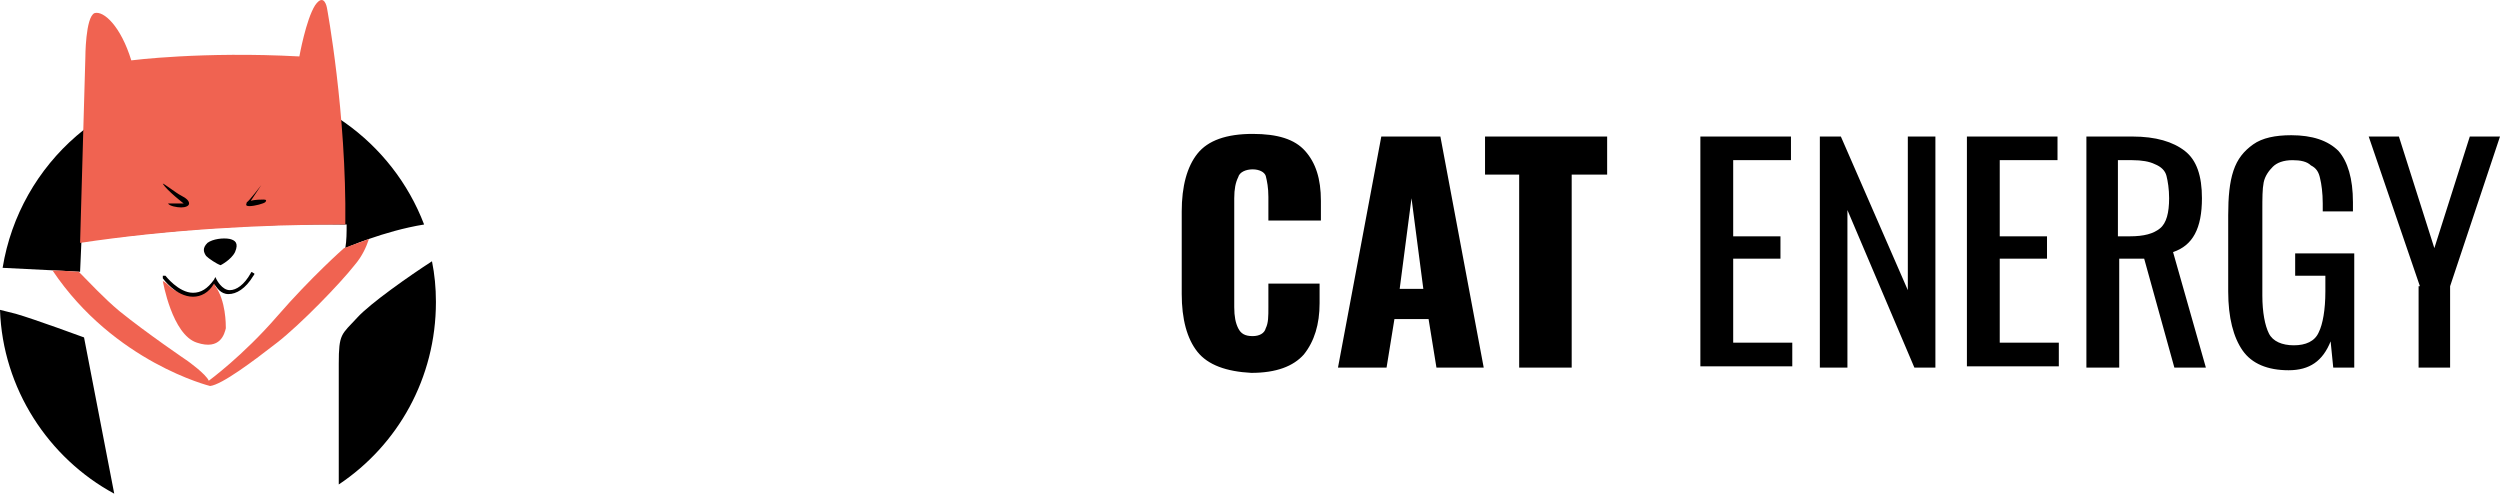
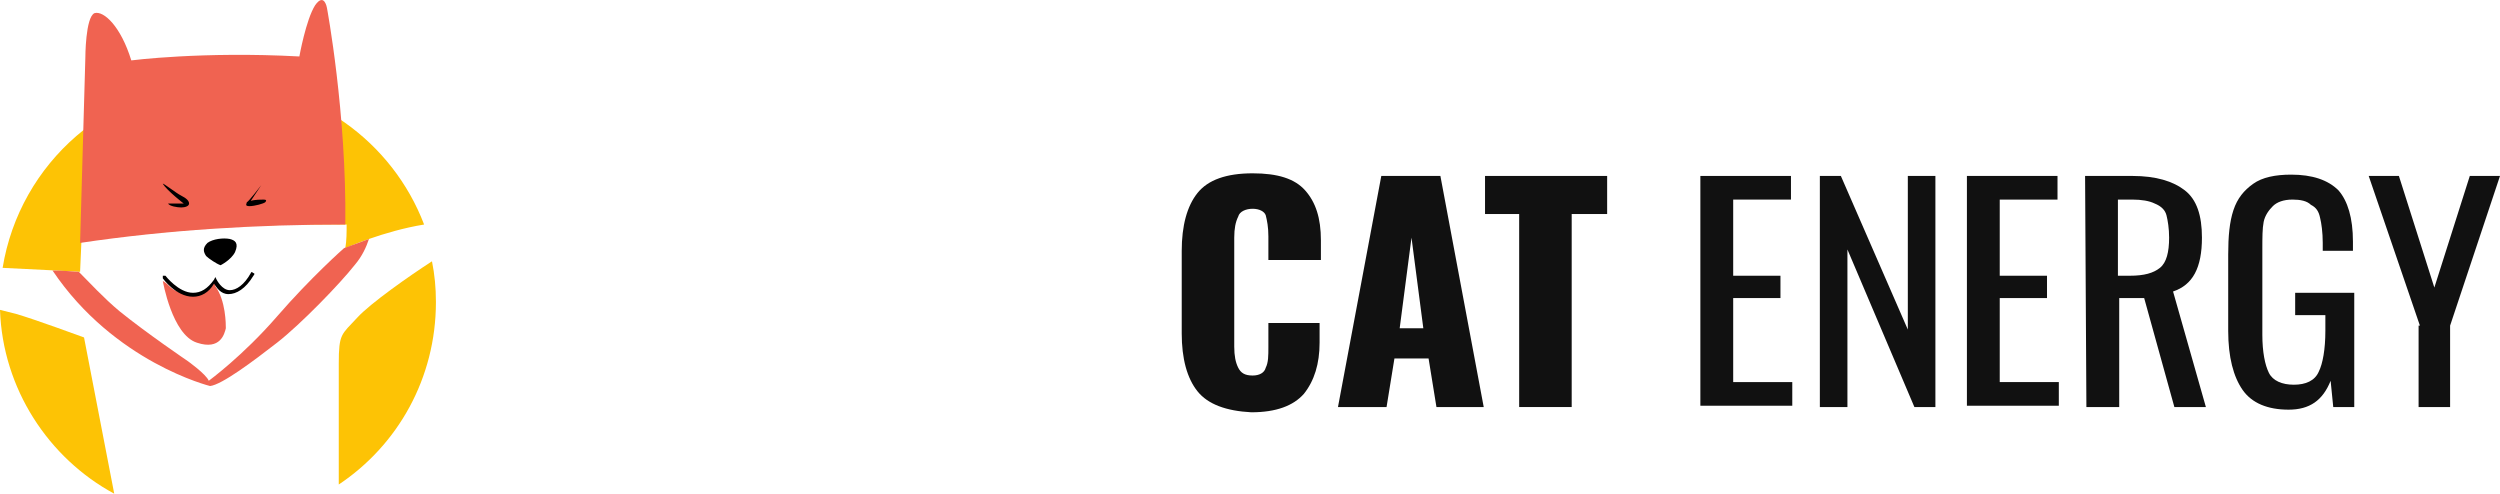
- <svg xmlns="http://www.w3.org/2000/svg" id="Layer_2" viewBox="0 0.002 190.4 37.598">
-   <style>
-         .st0{fill:#000}.st1{fill:#f06351}
-     </style>
-   <path d="M6.1 20.7l.1-2.3c6.7-.9 13.4-1.4 20.2-1.3 0 .6 0 1.2-.1 1.8 0 0 2.9-1.3 6-1.8-2.4-6.3-8.5-10.8-15.6-10.8C8.4 6.3 1.5 12.4.2 20.4c2.2.1 5.9.3 5.9.3zM27.2 24.2c-1.2 1.3-1.4 1.2-1.4 3.5v9.2c4.5-3 7.4-8.1 7.4-13.9 0-1.1-.1-2.1-.3-3.1-1.7 1.1-4.7 3.2-5.7 4.3zM6.4 25.7s-3.8-1.4-5.2-1.8L0 23.6c.2 6 3.7 11.3 8.7 14L6.4 25.7z" class="st0" />
-   <path d="M26.3 17.1C26.4 8.6 24.9.6 24.9.6s-.2-1.2-.9-.2c-.7 1.1-1.2 3.9-1.2 3.9-7.4-.4-12.8.3-12.8.3C9.2 2 7.9.8 7.2 1c-.7.3-.7 3.4-.7 3.4l-.4 14.1c6.7-1 13.5-1.4 20.2-1.4z" class="st1" />
-   <path d="M12.4 14c0-.1 1 .7 1.4.9.4.2.6.4.6.6 0 .2-.3.3-.6.3s-.9-.1-1-.3H14c.1.1-1.3-1-1.6-1.5zM19.9 14.1s-1 1.3-1.1 1.3c0 .1-.2.3.2.3s1.1-.2 1.2-.3c.1-.1.1-.2-.1-.2s-.7 0-1 .1l.8-1.2s.1-.1 0 0zM16.8 20.2s.8-.4 1.1-1c.3-.7 0-.9-.4-1-.5-.1-1.3 0-1.7.3-.4.4-.3.7-.1 1 .2.2.8.6 1.1.7z" />
-   <path d="M16.3 21.5s-.2.4-.5.6c-.2.2-.6.4-1 .4-.6 0-1.1-.2-1.5-.4-.2-.1-.4-.3-.5-.4-.2-.2-.4-.3-.4-.3s.7 4.1 2.6 4.7c1.8.6 2.1-.7 2.2-1.1 0-.3 0-2.1-.8-3.2.1-.4 0-.2-.1-.3z" class="st1" />
-   <path d="M14.7 22.6c-1.3 0-2.3-1.4-2.3-1.4V21h.2s1 1.3 2.1 1.3c.6 0 1.1-.3 1.6-1l.1-.2.1.2s.4.8 1 .8c.5 0 1.1-.4 1.6-1.3 0-.1.1-.1.2 0 .1 0 .1.1 0 .2-.6 1-1.3 1.4-1.9 1.4-.6 0-.9-.5-1.1-.8-.4.7-1 1-1.6 1z" />
-   <path d="M26.2 18.9s-2.5 2.2-5.1 5.2-5.2 4.9-5.2 4.9c-.2-.5-1.6-1.5-1.6-1.5s-3.1-2.1-5.2-3.8c-1.2-1-2.3-2.2-3.1-3-.3 0-1.1-.1-2-.1 4.7 7 12 8.8 12 8.8.9-.1 3.3-1.9 5.1-3.3 1.8-1.4 4.8-4.5 5.9-5.9.6-.7.9-1.4 1.1-2-1.1.4-1.9.7-1.9.7z" class="st1" />
+ <svg xmlns="http://www.w3.org/2000/svg" version="1.1" id="Layer_1" x="0px" y="0px" viewBox="0 0 190.4 37.6" style="enable-background:new 0 0 190.4 37.6;" xml:space="preserve">
+   <style type="text/css">
+   .st0{fill:#FDC305;}
+   .st1{fill:#F06351;}
+   .st2{fill:#111111;}
+ </style>
  <g>
-     <path fill="#000" d="M1.2 16.6c-.8-1-1.2-2.5-1.2-4.4V5.9C0 4 .4 2.5 1.2 1.5 2 .5 3.4 0 5.4 0c1.9 0 3.2.4 4 1.3.8.9 1.2 2.1 1.2 3.8v1.5h-4V4.8c0-.7-.1-1.2-.2-1.6-.1-.3-.5-.5-1-.5s-1 .2-1.1.6c-.2.4-.3.9-.3 1.6v8.3c0 .7.1 1.2.3 1.6.2.4.5.6 1.1.6.5 0 .9-.2 1-.6.2-.4.2-.9.2-1.6v-1.8h3.9v1.5c0 1.6-.4 2.9-1.2 3.9-.8.9-2.1 1.4-4 1.4-1.9-.1-3.3-.6-4.1-1.6zM15.2.2h4.5L23 17.8h-3.6l-.6-3.7h-2.6l-.6 3.7h-3.7L15.2.2zm3.2 11.6l-.9-6.9-.9 6.9h1.8zM25.8 3.1h-2.7V.2h9.3v2.9h-2.7v14.7h-4V3.1zM39.5.2h6.9V2H42v5.8h3.6v1.7H42v6.4h4.5v1.8h-7V.2zM48.5.2h1.7l5.1 11.7V.2h2.1v17.6h-1.6l-5.1-12v12h-2.1V.2zM59.8.2h6.9V2h-4.4v5.8h3.6v1.7h-3.6v6.4h4.5v1.8h-7V.2zM68.8.2h3.6c1.8 0 3.1.4 4 1.1s1.3 1.9 1.3 3.6c0 2.3-.7 3.6-2.2 4.1l2.5 8.8h-2.4l-2.3-8.3h-1.9v8.3h-2.5V.2zm3.4 7.6c1.1 0 1.8-.2 2.3-.6.5-.4.7-1.2.7-2.3 0-.7-.1-1.3-.2-1.7s-.4-.7-.9-.9c-.4-.2-1-.3-1.7-.3h-1.1v5.8h.9zM80.8 16.5c-.7-1-1.1-2.5-1.1-4.5V6.2c0-1.4.1-2.5.4-3.4.3-.9.8-1.5 1.5-2s1.7-.7 2.9-.7c1.6 0 2.8.4 3.6 1.2.7.8 1.1 2.1 1.1 3.9v.7h-2.3v-.6c0-.8-.1-1.5-.2-1.9-.1-.5-.3-.8-.7-1-.3-.3-.8-.4-1.4-.4-.7 0-1.2.2-1.5.5-.3.3-.6.7-.7 1.2-.1.5-.1 1.2-.1 2.1v6.5c0 1.3.2 2.3.5 2.9.3.6 1 .9 1.9.9.9 0 1.6-.3 1.9-1 .3-.6.5-1.7.5-3.1v-1.2h-2.3V9.1h4.5v8.7h-1.6l-.2-2c-.6 1.5-1.6 2.2-3.2 2.2s-2.8-.5-3.5-1.5zM94.3 11.6L90.4.2h2.3l2.7 8.5L98.1.2h2.3l-3.8 11.4v6.2h-2.4v-6.2z" class="st0" transform="translate(90 10.2)" />
+     <path class="st0" d="M6.1,20.7l0.1-2.3c6.7-0.9,13.4-1.4,20.2-1.3c0,0.6,0,1.2-0.1,1.8c0,0,2.9-1.3,6-1.8   c-2.4-6.3-8.5-10.8-15.6-10.8c-8.3,0-15.2,6.1-16.5,14.1C2.4,20.5,6.1,20.7,6.1,20.7z" />
+     <path class="st0" d="M27.2,24.2c-1.2,1.3-1.4,1.2-1.4,3.5c0,0.9,0,4.9,0,9.2c4.5-3,7.4-8.1,7.4-13.9c0-1.1-0.1-2.1-0.3-3.1   C31.2,21,28.2,23.1,27.2,24.2z" />
+     <path class="st0" d="M6.4,25.7c0,0-3.8-1.4-5.2-1.8c-0.4-0.1-0.8-0.2-1.2-0.3c0.2,6,3.7,11.3,8.7,14L6.4,25.7z" />
+   </g>
+   <path class="st1" d="M26.3,17.1c0.1-8.5-1.4-16.5-1.4-16.5S24.7-0.6,24,0.4c-0.7,1.1-1.2,3.9-1.2,3.9C15.4,3.9,10,4.6,10,4.6   C9.2,2,7.9,0.8,7.2,1C6.5,1.3,6.5,4.4,6.5,4.4L6.1,18.5C12.8,17.5,19.6,17.1,26.3,17.1z" />
+   <path d="M12.4,14c0-0.1,1,0.7,1.4,0.9s0.6,0.4,0.6,0.6c0,0.2-0.3,0.3-0.6,0.3s-0.9-0.1-1-0.3c0,0,0.6,0,0.9,0H14   C14.1,15.6,12.7,14.5,12.4,14z" />
+   <path d="M19.9,14.1c0,0-1,1.3-1.1,1.3c0,0.1-0.2,0.3,0.2,0.3s1.1-0.2,1.2-0.3s0.1-0.2-0.1-0.2s-0.7,0-1,0.1L19.9,14.1   C19.9,14.1,20,14,19.9,14.1z" />
+   <path d="M16.8,20.2c0,0,0.8-0.4,1.1-1c0.3-0.7,0-0.9-0.4-1c-0.5-0.1-1.3,0-1.7,0.3c-0.4,0.4-0.3,0.7-0.1,1   C15.9,19.7,16.5,20.1,16.8,20.2z" />
+   <path class="st1" d="M16.3,21.5c0,0-0.2,0.4-0.5,0.6c-0.2,0.2-0.6,0.4-1,0.4c-0.6,0-1.1-0.2-1.5-0.4c-0.2-0.1-0.4-0.3-0.5-0.4   c-0.2-0.2-0.4-0.3-0.4-0.3s0.7,4.1,2.6,4.7c1.8,0.6,2.1-0.7,2.2-1.1c0-0.3,0-2.1-0.8-3.2C16.5,21.4,16.4,21.6,16.3,21.5z" />
+   <g>
+     <path d="M14.7,22.6L14.7,22.6c-1.3,0-2.3-1.4-2.3-1.4c0-0.1,0-0.2,0-0.2c0.1,0,0.2,0,0.2,0s1,1.3,2.1,1.3l0,0c0.6,0,1.1-0.3,1.6-1   l0.1-0.2l0.1,0.2c0,0,0.4,0.8,1,0.8c0.5,0,1.1-0.4,1.6-1.3c0-0.1,0.1-0.1,0.2,0c0.1,0,0.1,0.1,0,0.2c-0.6,1-1.3,1.4-1.9,1.4   s-0.9-0.5-1.1-0.8C15.9,22.3,15.3,22.6,14.7,22.6z" />
+   </g>
+   <path class="st1" d="M26.2,18.9c0,0-2.5,2.2-5.1,5.2S15.9,29,15.9,29c-0.2-0.5-1.6-1.5-1.6-1.5s-3.1-2.1-5.2-3.8   c-1.2-1-2.3-2.2-3.1-3c-0.3,0-1.1-0.1-2-0.1c4.7,7,12,8.8,12,8.8c0.9-0.1,3.3-1.9,5.1-3.3c1.8-1.4,4.8-4.5,5.9-5.9   c0.6-0.7,0.9-1.4,1.1-2C27,18.6,26.2,18.9,26.2,18.9z" />
+   <g transform="matrix(1, 0, 0, 1, 90, 10.2)">
+     <path class="st2" d="M1.2,19.6c-0.8-1-1.2-2.5-1.2-4.4V8.9C0,7,0.4,5.5,1.2,4.5S3.4,3,5.4,3c1.9,0,3.2,0.4,4,1.3   c0.8,0.9,1.2,2.1,1.2,3.8v1.5h-4V7.8c0-0.7-0.1-1.2-0.2-1.6c-0.1-0.3-0.5-0.5-1-0.5s-1,0.2-1.1,0.6C4.1,6.7,4,7.2,4,7.9v8.3   c0,0.7,0.1,1.2,0.3,1.6c0.2,0.4,0.5,0.6,1.1,0.6c0.5,0,0.9-0.2,1-0.6c0.2-0.4,0.2-0.9,0.2-1.6v-1.8h3.9v1.5c0,1.6-0.4,2.9-1.2,3.9   c-0.8,0.9-2.1,1.4-4,1.4C3.4,21.1,2,20.6,1.2,19.6z" />
+     <path class="st2" d="M15.2,3.2h4.5L23,20.8h-3.6l-0.6-3.7h-2.6l-0.6,3.7h-3.7L15.2,3.2z M18.4,14.8l-0.9-6.9l-0.9,6.9H18.4z" />
+     <path class="st2" d="M25.8,6.1h-2.7V3.2h9.3v2.9h-2.7v14.7h-4V6.1H25.8z" />
+     <path class="st2" d="M39.5,3.2h6.9V5H42v5.8h3.6v1.7H42v6.4h4.5v1.8h-7V3.2z" />
+     <path class="st2" d="M48.5,3.2h1.7l5.1,11.7V3.2h2.1v17.6h-1.6l-5.1-12v12h-2.1V3.2H48.5z" />
+     <path class="st2" d="M59.8,3.2h6.9V5h-4.4v5.8h3.6v1.7h-3.6v6.4h4.5v1.8h-7C59.8,20.7,59.8,3.2,59.8,3.2z" />
+     <path class="st2" d="M68.8,3.2h3.6c1.8,0,3.1,0.4,4,1.1s1.3,1.9,1.3,3.6c0,2.3-0.7,3.6-2.2,4.1l2.5,8.8h-2.4l-2.3-8.3h-1.9v8.3   h-2.5L68.8,3.2L68.8,3.2z M72.2,10.8c1.1,0,1.8-0.2,2.3-0.6C75,9.8,75.2,9,75.2,7.9c0-0.7-0.1-1.3-0.2-1.7s-0.4-0.7-0.9-0.9   c-0.4-0.2-1-0.3-1.7-0.3h-1.1v5.8C71.3,10.8,72.2,10.8,72.2,10.8z" />
+     <path class="st2" d="M80.8,19.5c-0.7-1-1.1-2.5-1.1-4.5V9.2c0-1.4,0.1-2.5,0.4-3.4s0.8-1.5,1.5-2s1.7-0.7,2.9-0.7   c1.6,0,2.8,0.4,3.6,1.2c0.7,0.8,1.1,2.1,1.1,3.9v0.7h-2.3V8.3c0-0.8-0.1-1.5-0.2-1.9c-0.1-0.5-0.3-0.8-0.7-1   C85.7,5.1,85.2,5,84.6,5c-0.7,0-1.2,0.2-1.5,0.5s-0.6,0.7-0.7,1.2s-0.1,1.2-0.1,2.1v6.5c0,1.3,0.2,2.3,0.5,2.9s1,0.9,1.9,0.9   s1.6-0.3,1.9-1c0.3-0.6,0.5-1.7,0.5-3.1v-1.2h-2.3v-1.7h4.5v8.7h-1.6l-0.2-2c-0.6,1.5-1.6,2.2-3.2,2.2C82.7,21,81.5,20.5,80.8,19.5   z" />
+     <path class="st2" d="M94.3,14.6L90.4,3.2h2.3l2.7,8.5l2.7-8.5h2.3l-3.8,11.4v6.2h-2.4v-6.2H94.3z" />
  </g>
</svg>
